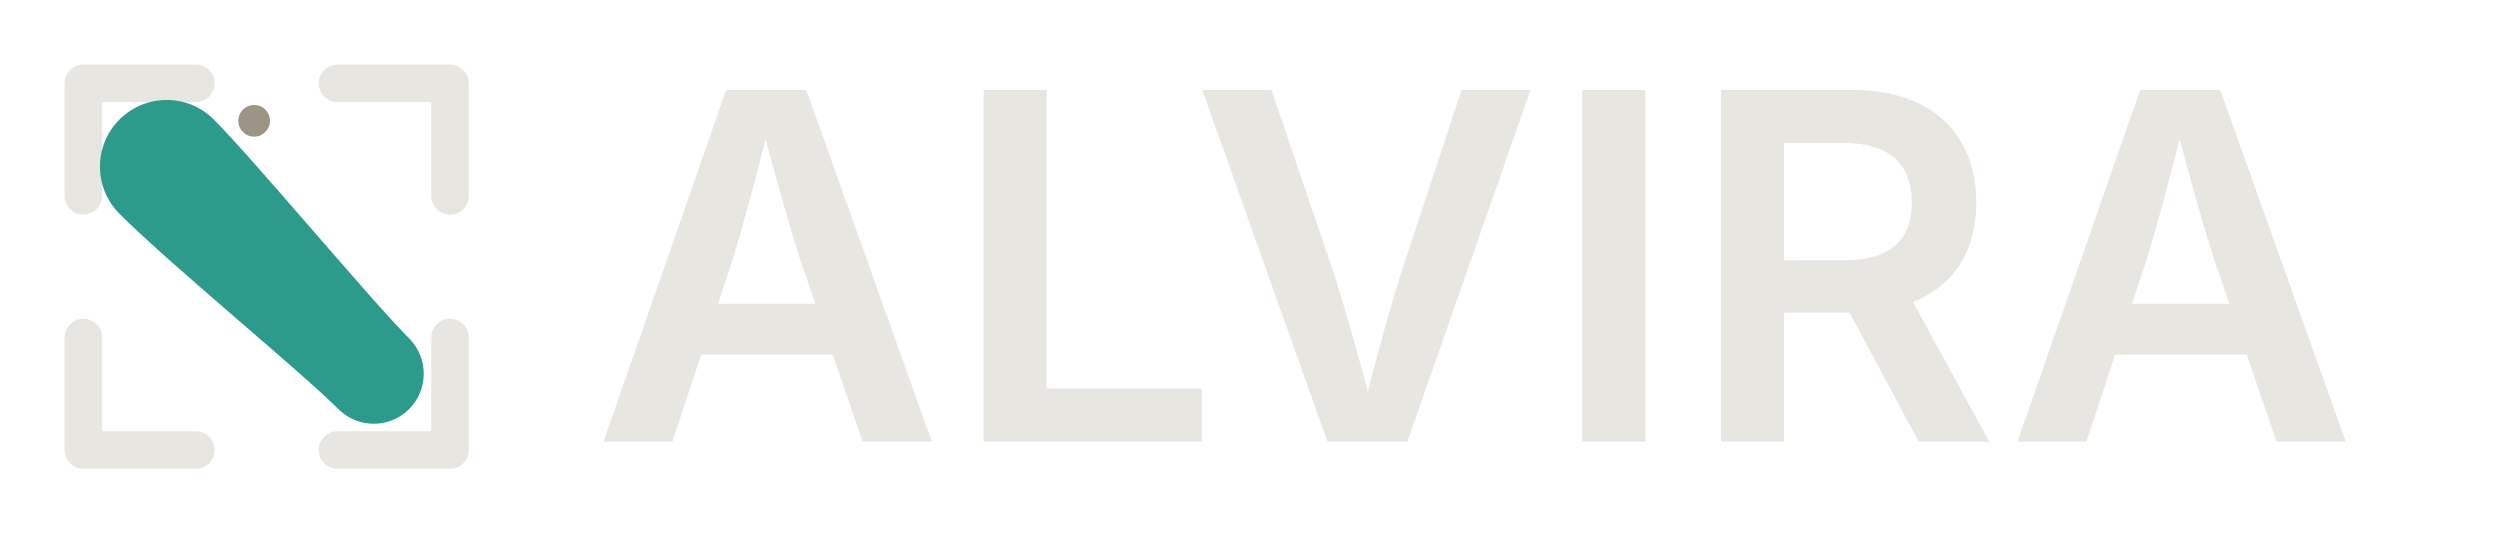
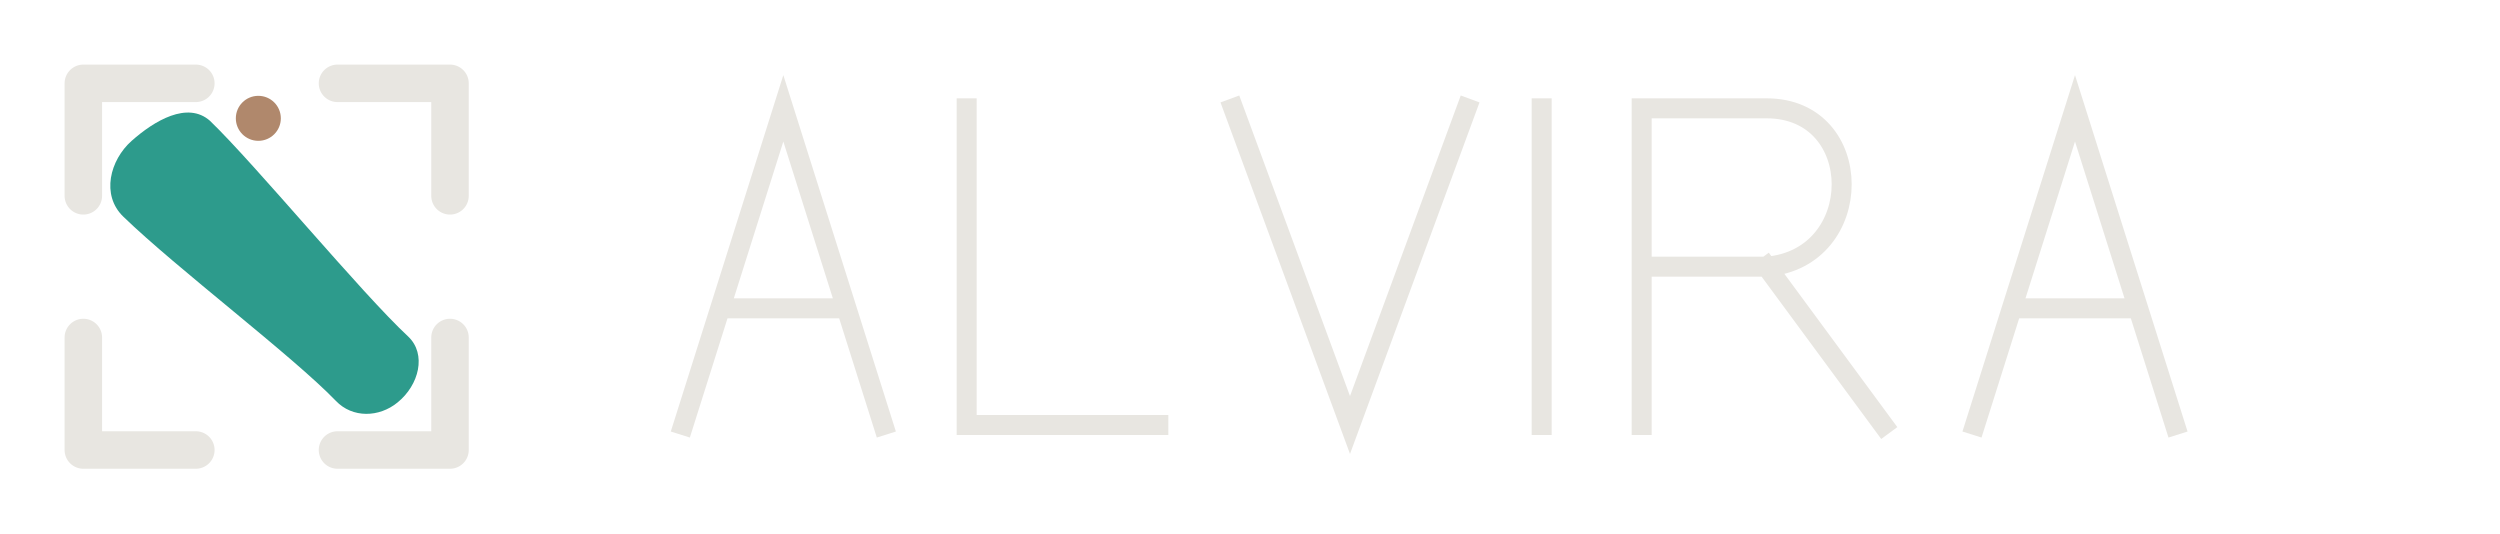
<svg xmlns="http://www.w3.org/2000/svg" viewBox="0 0 300 64" role="img" aria-label="ALVIRA">
  <g fill="none" stroke="#e8e6e1" stroke-width="4.5" stroke-linecap="round" stroke-linejoin="round">
    <path d="M10 23.5V10H23.5" />
    <path d="M54 23.5V10H40.5" />
    <path d="M54 40.5V54H40.5" />
    <path d="M10 40.5V54H23.5" />
  </g>
-   <path fill="#2d9b8c" d="M25.66 14.34C30.6 19.3 44.3 35.8 49.24 40.76A6 6 0 0 1 40.76 49.24C35.8 44.3 20.7 32 14.34 25.66A8 8 0 0 1 25.66 14.34Z" />
-   <circle cx="30.5" cy="14.5" r="1.9" fill="#9c9585" />
-   <text x="71" y="53" font-family="Inter, 'Helvetica Neue', Arial, sans-serif" font-size="58" font-weight="600" letter-spacing="0.01em" fill="#e8e6e1">ALVIRA</text>
+   <path fill="#2d9b8c" d="M25.2 14.5C30.7 19.8 43.3 35.1 49 40.4C51.2 42.5 50.3 46.2 47.7 48.3C45.5 50.1 42.3 50.2 40.3 48.1C35.1 42.7 21.2 32.2 14.8 26C12.1 23.4 13.2 19.2 15.8 16.9C18.5 14.5 22.5 12.1 25.2 14.5Z" />
+   <circle cx="31" cy="14.2" r="2.7" fill="#b0886c" />
+   <g fill="none" stroke="#e8e6e1" stroke-width="2.4" stroke-linecap="square" stroke-linejoin="miter">
+     <path d="M82 51L94 13L106 51M87 37H101" />
+     <path d="M116 13V51H139" />
+     <path d="M148 13L162 51L176 13" />
+     <path d="M185 13V51" />
+     <path d="M197 51V13H212C224 13 224 31 212 32H197M212 32L226 51" />
+     <path d="M237 51L249 13L261 51M242 37H256" />
+   </g>
</svg>
